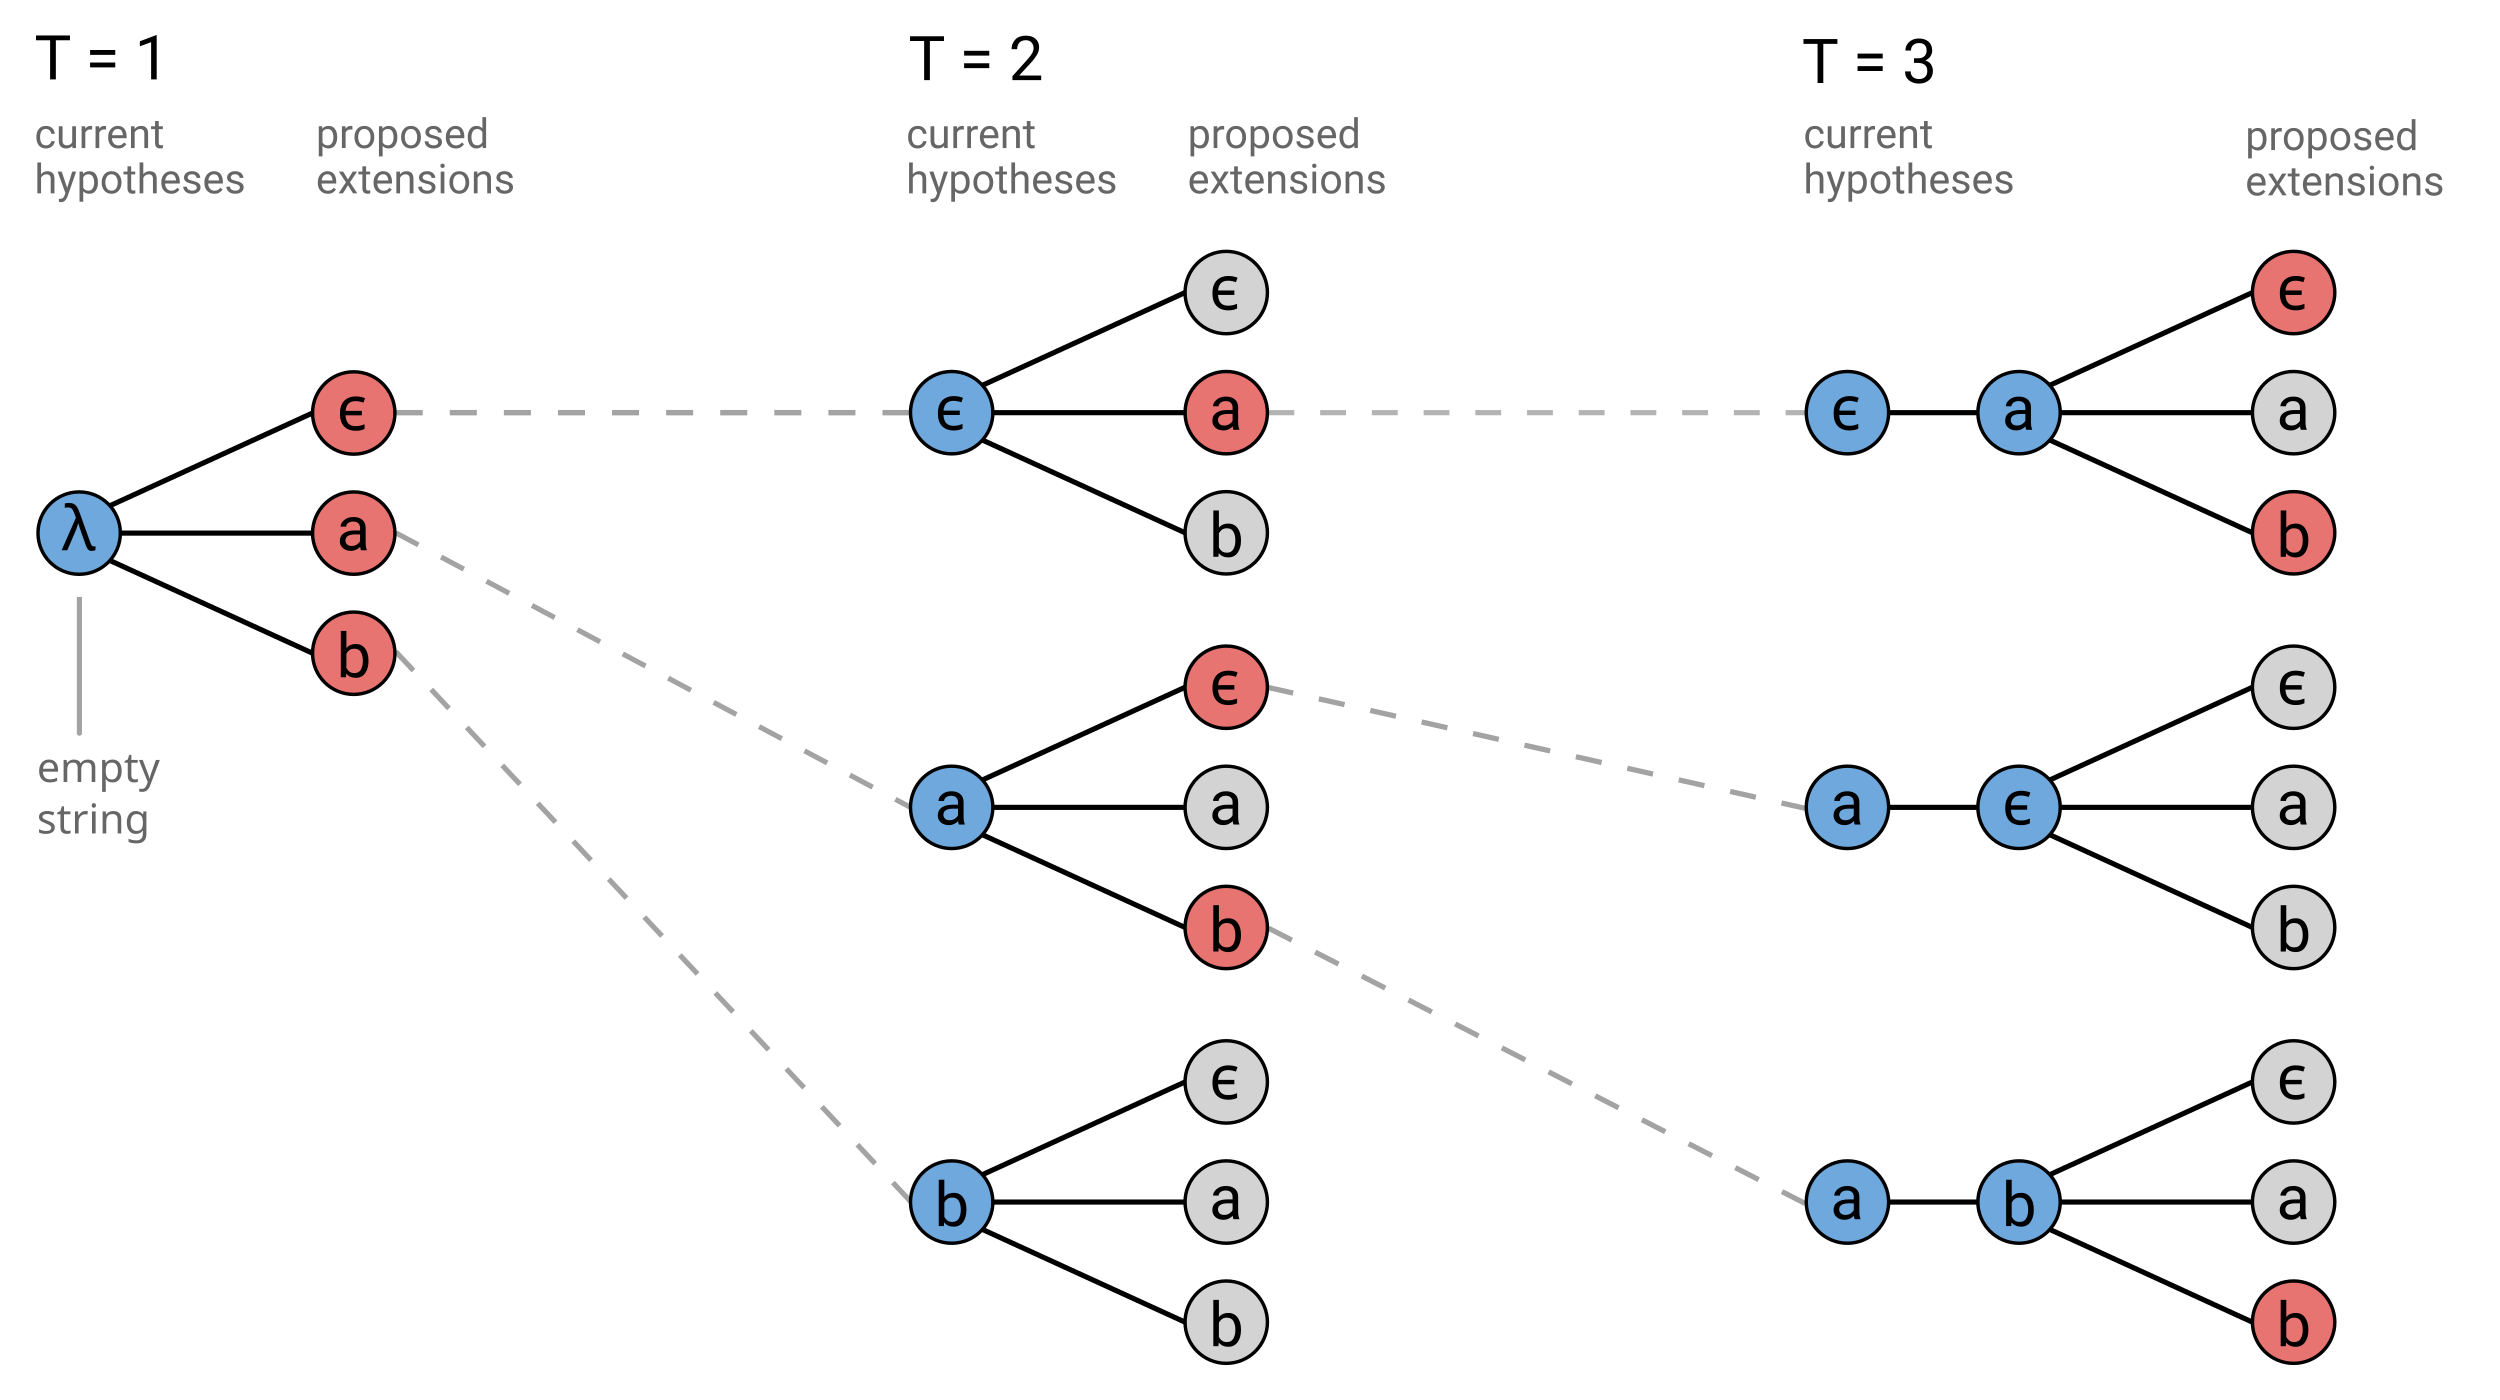
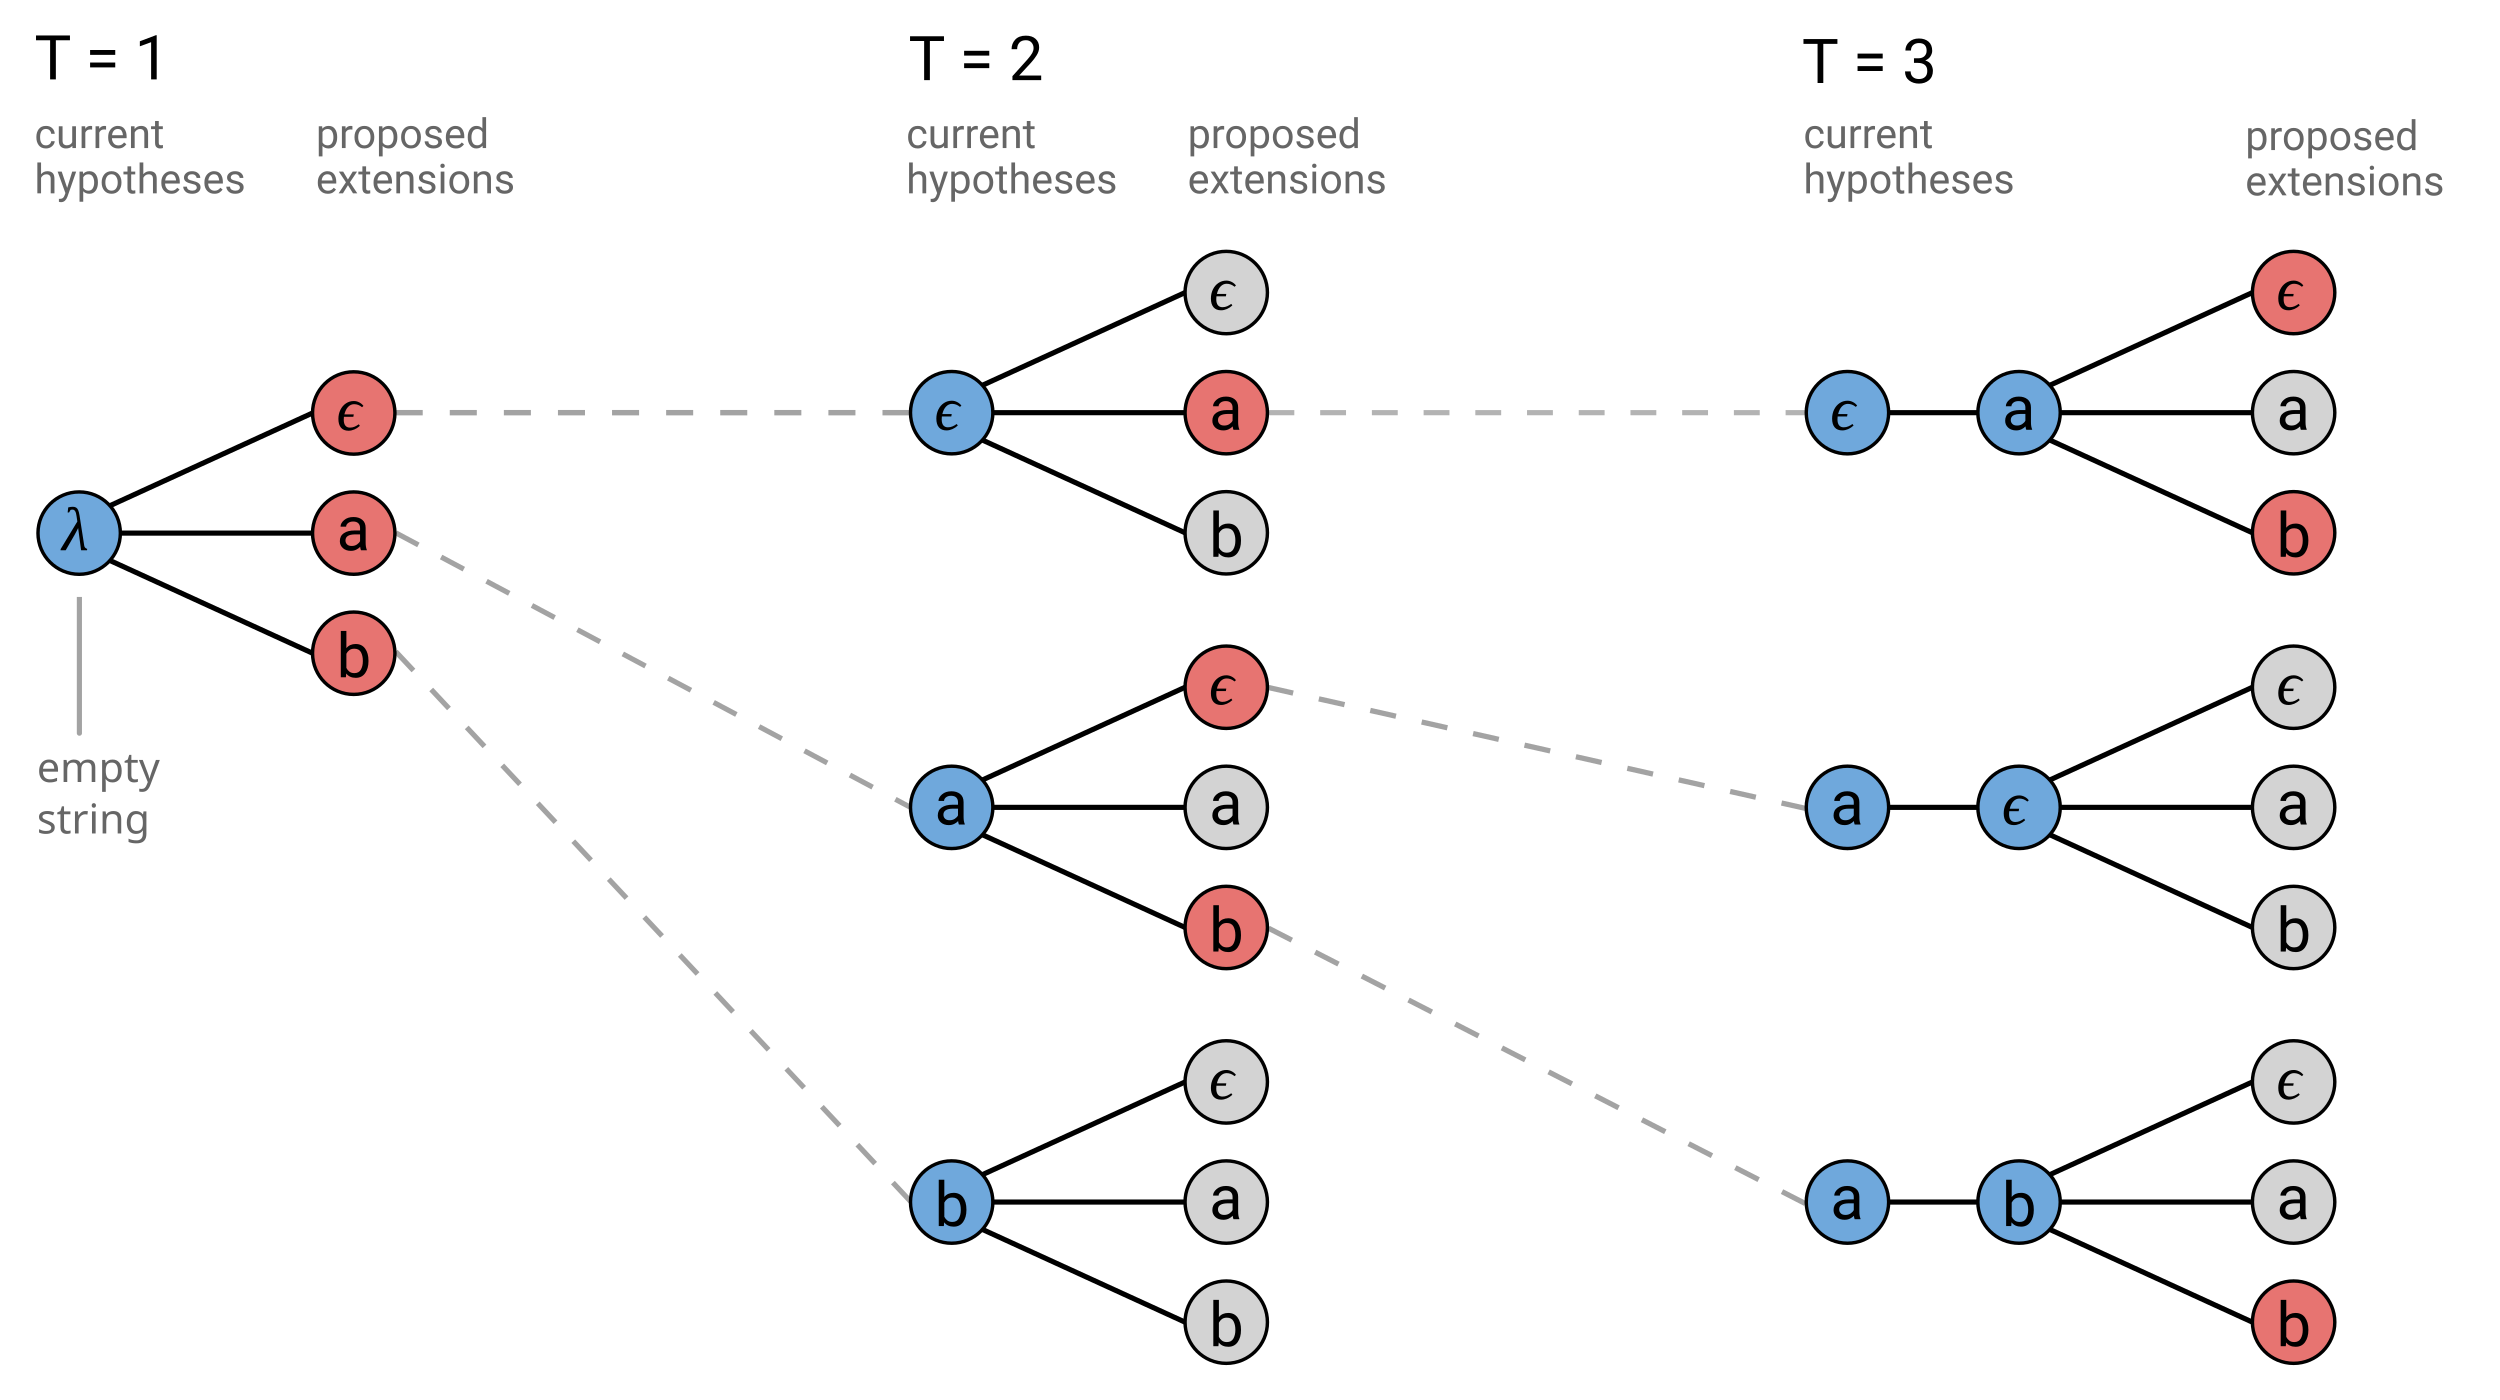
<svg xmlns="http://www.w3.org/2000/svg" height="407.74" width="728.422" id="svg" version="1.1">
  <defs id="defs159">
    <style id="style3">
    svg {
      font: 400 16px/1.55em -apple-system, BlinkMacSystemFont, "Roboto", Helvetica, sans-serif;
    }
    .caption {
      font-size: 12px;
      fill: rgba(0,0,0,0.6);
    }
+     .math-font {
+        font-family:"Times New Roman",Times,serif;
+        font-style:italic;
+     }
+ 
  </style>
  </defs>
  <g id="g5051" transform="translate(225.2886,65.24)">
    <path style="fill:none;stroke:#a3a3a3;stroke-width:1.529;stroke-linecap:butt;stroke-linejoin:miter;stroke-miterlimit:4;stroke-dasharray:7.644, 7.644;stroke-dashoffset:0;stroke-opacity:1" d="m 144.304,205.203 158.461,81.289 v 0" id="path935" />
    <path style="fill:none;stroke:#a3a3a3;stroke-width:1.535;stroke-linecap:butt;stroke-linejoin:miter;stroke-miterlimit:4;stroke-dasharray:7.677, 7.677;stroke-dashoffset:0;stroke-opacity:1" d="M 144.004,135.016 302.904,170.783" id="path933" />
    <path style="fill:none;stroke:#b3b3b3;stroke-width:1.507;stroke-linecap:butt;stroke-linejoin:miter;stroke-miterlimit:4;stroke-dasharray:7.534, 7.534;stroke-dashoffset:0;stroke-opacity:1" d="m 144.3,55 h 156.4 v 0" id="path931" />
    <path style="fill:none;stroke:#a3a3a3;stroke-width:1.514;stroke-linecap:butt;stroke-linejoin:miter;stroke-miterlimit:4;stroke-dasharray:7.57, 7.57;stroke-dashoffset:0;stroke-opacity:1" d="M -109.995,124.6 41.299,286.196 v 0" id="path941" />
    <path style="fill:none;stroke:#a3a3a3;stroke-width:1.5;stroke-linecap:butt;stroke-linejoin:miter;stroke-miterlimit:4;stroke-dasharray:7.5, 7.5;stroke-dashoffset:0;stroke-opacity:1" d="m -110,90 150,80 v 0" id="path939" />
    <path style="fill:none;stroke:#a3a3a3;stroke-width:1.576;stroke-linecap:butt;stroke-linejoin:miter;stroke-miterlimit:4;stroke-dasharray:7.88, 7.88;stroke-dashoffset:0;stroke-opacity:1" d="M -110,55 H 55.6 v 0" id="path937" />
    <g transform="translate(83,-10)" id="g3974">
      <circle style="fill:#6fa8dc;stroke:#000000;stroke-width:1" cx="230" cy="65" r="12" id="circle50" />
-       <text style="font-size:18px;font-family:STIXGeneral-Italic" x="225" y="70" font-size="18px" id="text52">ϵ</text>
+       <text class="math-font" x="225" y="70" font-size="18px" id="text52">ϵ</text>
      <circle style="fill:#6fa8dc;stroke:#000000;stroke-width:1" cx="280" cy="65" r="12" id="circle54" />
      <text x="275" y="70" font-size="18px" id="text56" style="font-size:18px">a</text>
      <circle style="fill:#6fa8dc;stroke:#000000;stroke-width:1" cx="230" cy="180" r="12" id="circle58" />
      <text x="225" y="185" font-size="18px" id="text60" style="font-size:18px">a</text>
      <circle style="fill:#6fa8dc;stroke:#000000;stroke-width:1" cx="280" cy="180" r="12" id="circle62" />
-       <text style="font-size:18px;font-family:STIXGeneral-Italic" x="275" y="185" font-size="18px" id="text64">ϵ</text>
+       <text class="math-font" x="275" y="185" font-size="18px" id="text64">ϵ</text>
      <circle style="fill:#6fa8dc;stroke:#000000;stroke-width:1" cx="230" cy="295" r="12" id="circle66" />
      <text x="225" y="300" font-size="18px" id="text68" style="font-size:18px">a</text>
      <circle style="fill:#6fa8dc;stroke:#000000;stroke-width:1" cx="280" cy="295" r="12" id="circle70" />
      <text x="275" y="302" font-size="18px" id="text72" style="font-size:18px">b</text>
      <circle style="fill:#e77471;stroke:#000000;stroke-width:1" cx="360" cy="30" r="12" id="circle74" />
-       <text style="font-size:18px;font-family:STIXGeneral-Italic" x="355" y="35" font-size="18px" id="text76">ϵ</text>
+       <text class="math-font" x="355" y="35" font-size="18px" id="text76">ϵ</text>
      <circle style="fill:#d3d3d3;stroke:#000000;stroke-width:1" cx="360" cy="65" r="12" id="circle78" />
      <text x="355" y="70" font-size="18px" id="text80" style="font-size:18px">a</text>
      <circle style="fill:#e77471;stroke:#000000;stroke-width:1" cx="360" cy="100" r="12" id="circle82" />
      <text x="355" y="107" font-size="18px" id="text84" style="font-size:18px">b</text>
      <circle style="fill:#d3d3d3;stroke:#000000;stroke-width:1" cx="360" cy="145" r="12" id="circle86" />
-       <text style="font-size:18px;font-family:STIXGeneral-Italic" x="355" y="150" font-size="18px" id="text88">ϵ</text>
+       <text class="math-font" x="355" y="150" font-size="18px" id="text88">ϵ</text>
      <circle style="fill:#d3d3d3;stroke:#000000;stroke-width:1" cx="360" cy="180" r="12" id="circle90" />
      <text x="355" y="185" font-size="18px" id="text92" style="font-size:18px">a</text>
      <circle style="fill:#d3d3d3;stroke:#000000;stroke-width:1" cx="360" cy="215" r="12" id="circle94" />
      <text x="355" y="222" font-size="18px" id="text96" style="font-size:18px">b</text>
      <circle style="fill:#d3d3d3;stroke:#000000;stroke-width:1" cx="360" cy="260" r="12" id="circle98" />
-       <text style="font-size:18px;font-family:STIXGeneral-Italic" x="355" y="265" font-size="18px" id="text100">ϵ</text>
+       <text class="math-font" x="355" y="265" font-size="18px" id="text100">ϵ</text>
      <circle style="fill:#d3d3d3;stroke:#000000;stroke-width:1" cx="360" cy="295" r="12" id="circle102" />
      <text x="355" y="300" font-size="18px" id="text104" style="font-size:18px">a</text>
      <circle style="fill:#e77471;stroke:#000000;stroke-width:1" cx="360" cy="330" r="12" id="circle106" />
      <text x="355" y="337" font-size="18px" id="text108" style="font-size:18px">b</text>
      <line style="stroke:#000000;stroke-width:1.5" x1="242" y1="65" x2="268" y2="65" id="line132" />
      <line style="stroke:#000000;stroke-width:1.5" x1="242" y1="180" x2="268" y2="180" id="line134" />
      <line style="stroke:#000000;stroke-width:1.5" x1="242" y1="295" x2="268" y2="295" id="line136" />
      <line style="stroke:#000000;stroke-width:1.5" x1="289" y1="57" x2="348" y2="30" id="line138" />
      <line style="stroke:#000000;stroke-width:1.5" x1="292" y1="65" x2="348" y2="65" id="line140" />
      <line style="stroke:#000000;stroke-width:1.5" x1="289" y1="73" x2="348" y2="100" id="line142" />
      <line style="stroke:#000000;stroke-width:1.5" x1="289" y1="172" x2="348" y2="145" id="line144" />
      <line style="stroke:#000000;stroke-width:1.5" x1="292" y1="180" x2="348" y2="180" id="line146" />
      <line style="stroke:#000000;stroke-width:1.5" x1="289" y1="188" x2="348" y2="215" id="line148" />
      <line style="stroke:#000000;stroke-width:1.5" x1="289" y1="287" x2="348" y2="260" id="line150" />
      <line style="stroke:#000000;stroke-width:1.5" x1="292" y1="295" x2="348" y2="295" id="line152" />
      <line style="stroke:#000000;stroke-width:1.5" x1="289" y1="303" x2="348" y2="330" id="line154" />
    </g>
    <g transform="translate(2,-10)" id="g3921">
      <circle style="fill:#6fa8dc;stroke:#000000;stroke-width:1" cx="50" cy="65" r="12" id="circle2" />
-       <text style="font-size:18px;font-family:STIXGeneral-Italic" x="45" y="70" font-size="18px" id="text4">ϵ</text>
+       <text class="math-font" x="45" y="70" font-size="18px" id="text4">ϵ</text>
      <circle style="fill:#6fa8dc;stroke:#000000;stroke-width:1" cx="50" cy="180" r="12" id="circle6" />
      <text x="45" y="185" font-size="18px" id="text8" style="font-size:18px">a</text>
      <circle style="fill:#6fa8dc;stroke:#000000;stroke-width:1" cx="50" cy="295" r="12" id="circle10" />
      <text x="45" y="302" font-size="18px" id="text12" style="font-size:18px">b</text>
      <circle style="fill:#d3d3d3;stroke:#000000;stroke-width:1" cx="130" cy="30" r="12" id="circle14" />
-       <text style="font-size:18px;font-family:STIXGeneral-Italic" x="125" y="35" font-size="18px" id="text16">ϵ</text>
+       <text class="math-font" x="125" y="35" font-size="18px" id="text16">ϵ</text>
      <circle style="fill:#e77471;stroke:#000000;stroke-width:1" cx="130" cy="65" r="12" id="circle18" />
      <text x="125" y="70" font-size="18px" id="text20" style="font-size:18px">a</text>
      <circle style="fill:#d3d3d3;stroke:#000000;stroke-width:1" cx="130" cy="100" r="12" id="circle22" />
      <text x="125" y="107" font-size="18px" id="text24" style="font-size:18px">b</text>
      <circle style="fill:#e77471;stroke:#000000;stroke-width:1" cx="130" cy="145" r="12" id="circle26" />
-       <text style="font-size:18px;font-family:STIXGeneral-Italic" x="125" y="150" font-size="18px" id="text28">ϵ</text>
+       <text class="math-font" x="125" y="150" font-size="18px" id="text28">ϵ</text>
      <circle style="fill:#d3d3d3;stroke:#000000;stroke-width:1" cx="130" cy="180" r="12" id="circle30" />
      <text x="125" y="185" font-size="18px" id="text32" style="font-size:18px">a</text>
      <circle style="fill:#e77471;stroke:#000000;stroke-width:1" cx="130" cy="215" r="12" id="circle34" />
      <text x="125" y="222" font-size="18px" id="text36" style="font-size:18px">b</text>
      <circle style="fill:#d3d3d3;stroke:#000000;stroke-width:1" cx="130" cy="260" r="12" id="circle38" />
-       <text style="font-size:18px;font-family:STIXGeneral-Italic" x="125" y="265" font-size="18px" id="text40">ϵ</text>
+       <text class="math-font" x="125" y="265" font-size="18px" id="text40">ϵ</text>
      <circle style="fill:#d3d3d3;stroke:#000000;stroke-width:1" cx="130" cy="295" r="12" id="circle42" />
      <text x="125" y="300" font-size="18px" id="text44" style="font-size:18px">a</text>
      <circle style="fill:#d3d3d3;stroke:#000000;stroke-width:1" cx="130" cy="330" r="12" id="circle46" />
      <text x="125" y="337" font-size="18px" id="text48" style="font-size:18px">b</text>
      <line style="stroke:#000000;stroke-width:1.5" x1="59" y1="57" x2="118" y2="30" id="line114" />
      <line style="stroke:#000000;stroke-width:1.5" x1="62" y1="65" x2="118" y2="65" id="line116" />
      <line style="stroke:#000000;stroke-width:1.5" x1="59" y1="73" x2="118" y2="100" id="line118" />
      <line style="stroke:#000000;stroke-width:1.5" x1="59" y1="172" x2="118" y2="145" id="line120" />
      <line style="stroke:#000000;stroke-width:1.5" x1="62" y1="180" x2="118" y2="180" id="line122" />
      <line style="stroke:#000000;stroke-width:1.5" x1="59" y1="188" x2="118" y2="215" id="line124" />
      <line style="stroke:#000000;stroke-width:1.5" x1="59" y1="287" x2="118" y2="260" id="line126" />
      <line style="stroke:#000000;stroke-width:1.5" x1="62" y1="295" x2="118" y2="295" id="line128" />
      <line style="stroke:#000000;stroke-width:1.5" x1="59" y1="303" x2="118" y2="330" id="line130" />
    </g>
    <g transform="translate(-88.33568,-59.52786)" id="g3885">
      <circle id="circle3852" r="12" cy="149.618" cx="-113.886" style="fill:#6fa8dc;stroke:#000000;stroke-width:1" />
-       <text id="text3854" font-size="18px" y="154.618" x="-118.886" style="font-size:18px;font-family:STIXGeneral-Italic">λ</text>
+       <text id="text3854" font-size="18px" y="154.618" x="-118.886" class="math-font">λ</text>
      <circle id="circle3856" r="12" cy="114.618" cx="-33.886" style="fill:#e77471;stroke:#000000;stroke-width:1" />
-       <text id="text3858" font-size="18px" y="119.618" x="-38.886" style="font-size:18px;font-family:STIXGeneral-Italic">ϵ</text>
+       <text id="text3858" font-size="18px" y="119.618" x="-38.886" class="math-font">ϵ</text>
      <circle id="circle3860" r="12" cy="149.618" cx="-33.886" style="fill:#e77471;fill-opacity:1;stroke:#000000;stroke-width:1" />
      <text id="text3862" font-size="18px" y="154.618" x="-38.886" style="font-size:18px">a</text>
      <circle id="circle3864" r="12" cy="184.618" cx="-33.886" style="fill:#e77471;stroke:#000000;stroke-width:1" />
      <text id="text3866" font-size="18px" y="191.618" x="-38.886" style="font-size:18px">b</text>
      <line id="line3868" y2="114.618" x2="-45.886" y1="141.618" x1="-104.886" style="stroke:#000000;stroke-width:1.5" />
      <line id="line3870" y2="149.618" x2="-45.886" y1="149.618" x1="-101.886" style="stroke:#000000;stroke-width:1.5" />
      <line id="line3872" y2="184.618" x2="-45.886" y1="157.618" x1="-104.886" style="stroke:#000000;stroke-width:1.5" />
    </g>
    <g transform="translate(515.4157)" id="g950">
      <g id="g987" transform="translate(0,29.34819)">
        <text style="font-size:18px" id="text112" font-size="18px" y="-70.403" x="299.746" transform="translate(-515.4157)">T = 3</text>
        <text style="font-size:18px" id="text110" font-size="18px" y="-71.229" x="39.428" transform="translate(-515.4157)">T = 2</text>
        <text style="font-size:18px" x="-215.236" y="-71.453" font-size="18px" id="text943" transform="translate(-515.4157)">T = 1</text>
        <g id="g925" transform="translate(-515.4157)">
          <text class="caption" y="-51.453" x="-215.236" id="text113" style="font-size:12px">
            <tspan id="tspan108">current</tspan>
            <tspan x="-215.236" dy="1.1em" id="tspan110">hypotheses</tspan>
          </text>
          <text style="font-size:12px" id="text926" x="-133.236" y="-51.453" class="caption">proposed<tspan id="tspan924" x="-133.236" dy="13.2">extensions</tspan>
          </text>
        </g>
        <g transform="translate(-261.4157)" id="g937">
          <text style="font-size:12px" id="text931" x="-215.236" y="-51.453" class="caption">
            <tspan id="tspan927">current</tspan>
            <tspan id="tspan929" dy="1.1em" x="-215.236">hypotheses</tspan>
          </text>
          <text class="caption" y="-51.453" x="-133.236" id="text935" style="font-size:12px">proposed<tspan dy="13.2" x="-133.236" id="tspan933">extensions</tspan>
          </text>
        </g>
        <text class="caption" y="-51.453" x="-215.236" id="text944" style="font-size:12px">
          <tspan id="tspan939">current</tspan>
          <tspan x="-215.236" dy="1.1em" id="tspan941">hypotheses</tspan>
        </text>
        <text style="font-size:12px" id="text948" x="-86.495" y="-50.869" class="caption">proposed<tspan id="tspan946" x="-86.495" dy="13.2">extensions</tspan>
        </text>
      </g>
    </g>
    <g id="g1007" transform="translate(0,-4)">
      <text style="font-style:normal;font-variant:normal;font-weight:normal;font-stretch:normal;font-size:12px;font-family:sans-serif;-inkscape-font-specification:'sans-serif, Normal';font-variant-ligatures:normal;font-variant-caps:normal;font-variant-numeric:normal;font-feature-settings:normal;text-align:start;writing-mode:lr-tb;text-anchor:start" id="text994" x="-214.538" y="137.264" class="caption" transform="translate(0,29.34819)">
        <tspan y="137.264" x="-214.538" id="tspan996">empty</tspan>
        <tspan id="tspan998" y="152.264" x="-214.538">string</tspan>
      </text>
      <path id="path989" d="m -202.155,112.688 c 0,40.898 0,39.73 0,39.73" style="fill:none;stroke:#a3a3a3;stroke-width:1.5;stroke-linecap:butt;stroke-linejoin:miter;stroke-miterlimit:4;stroke-dasharray:none;stroke-opacity:1" />
    </g>
  </g>
</svg>
